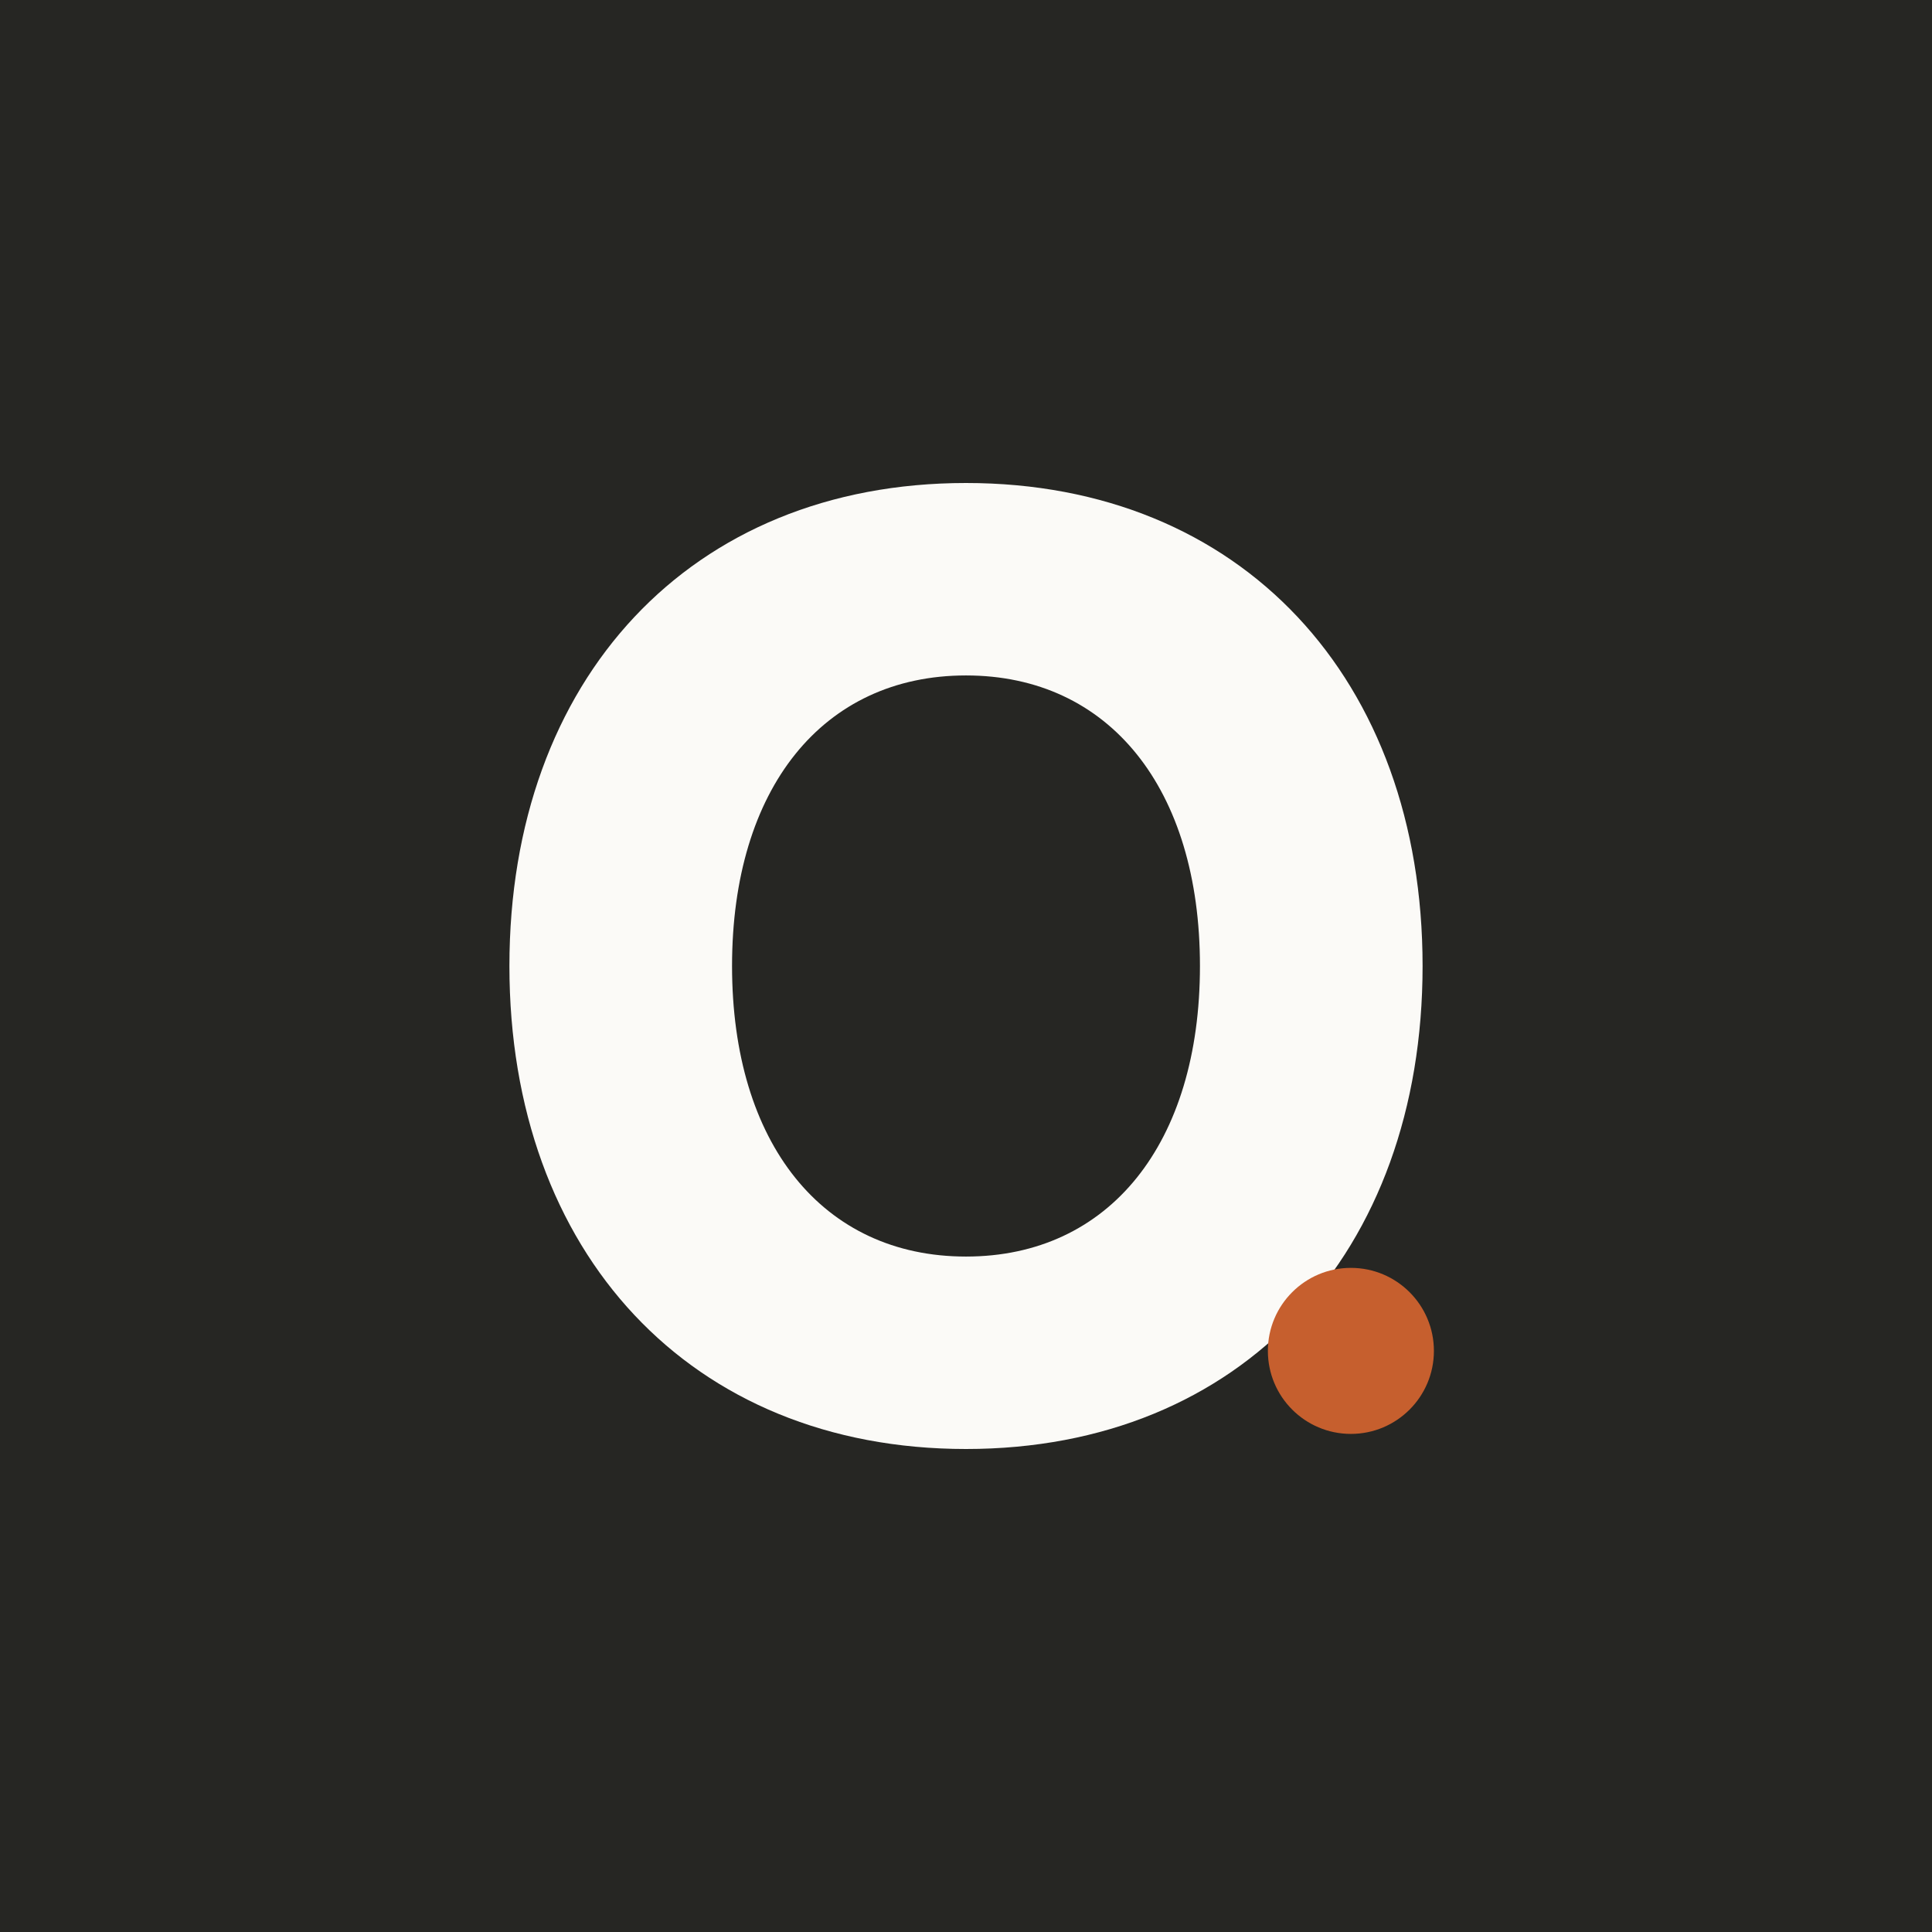
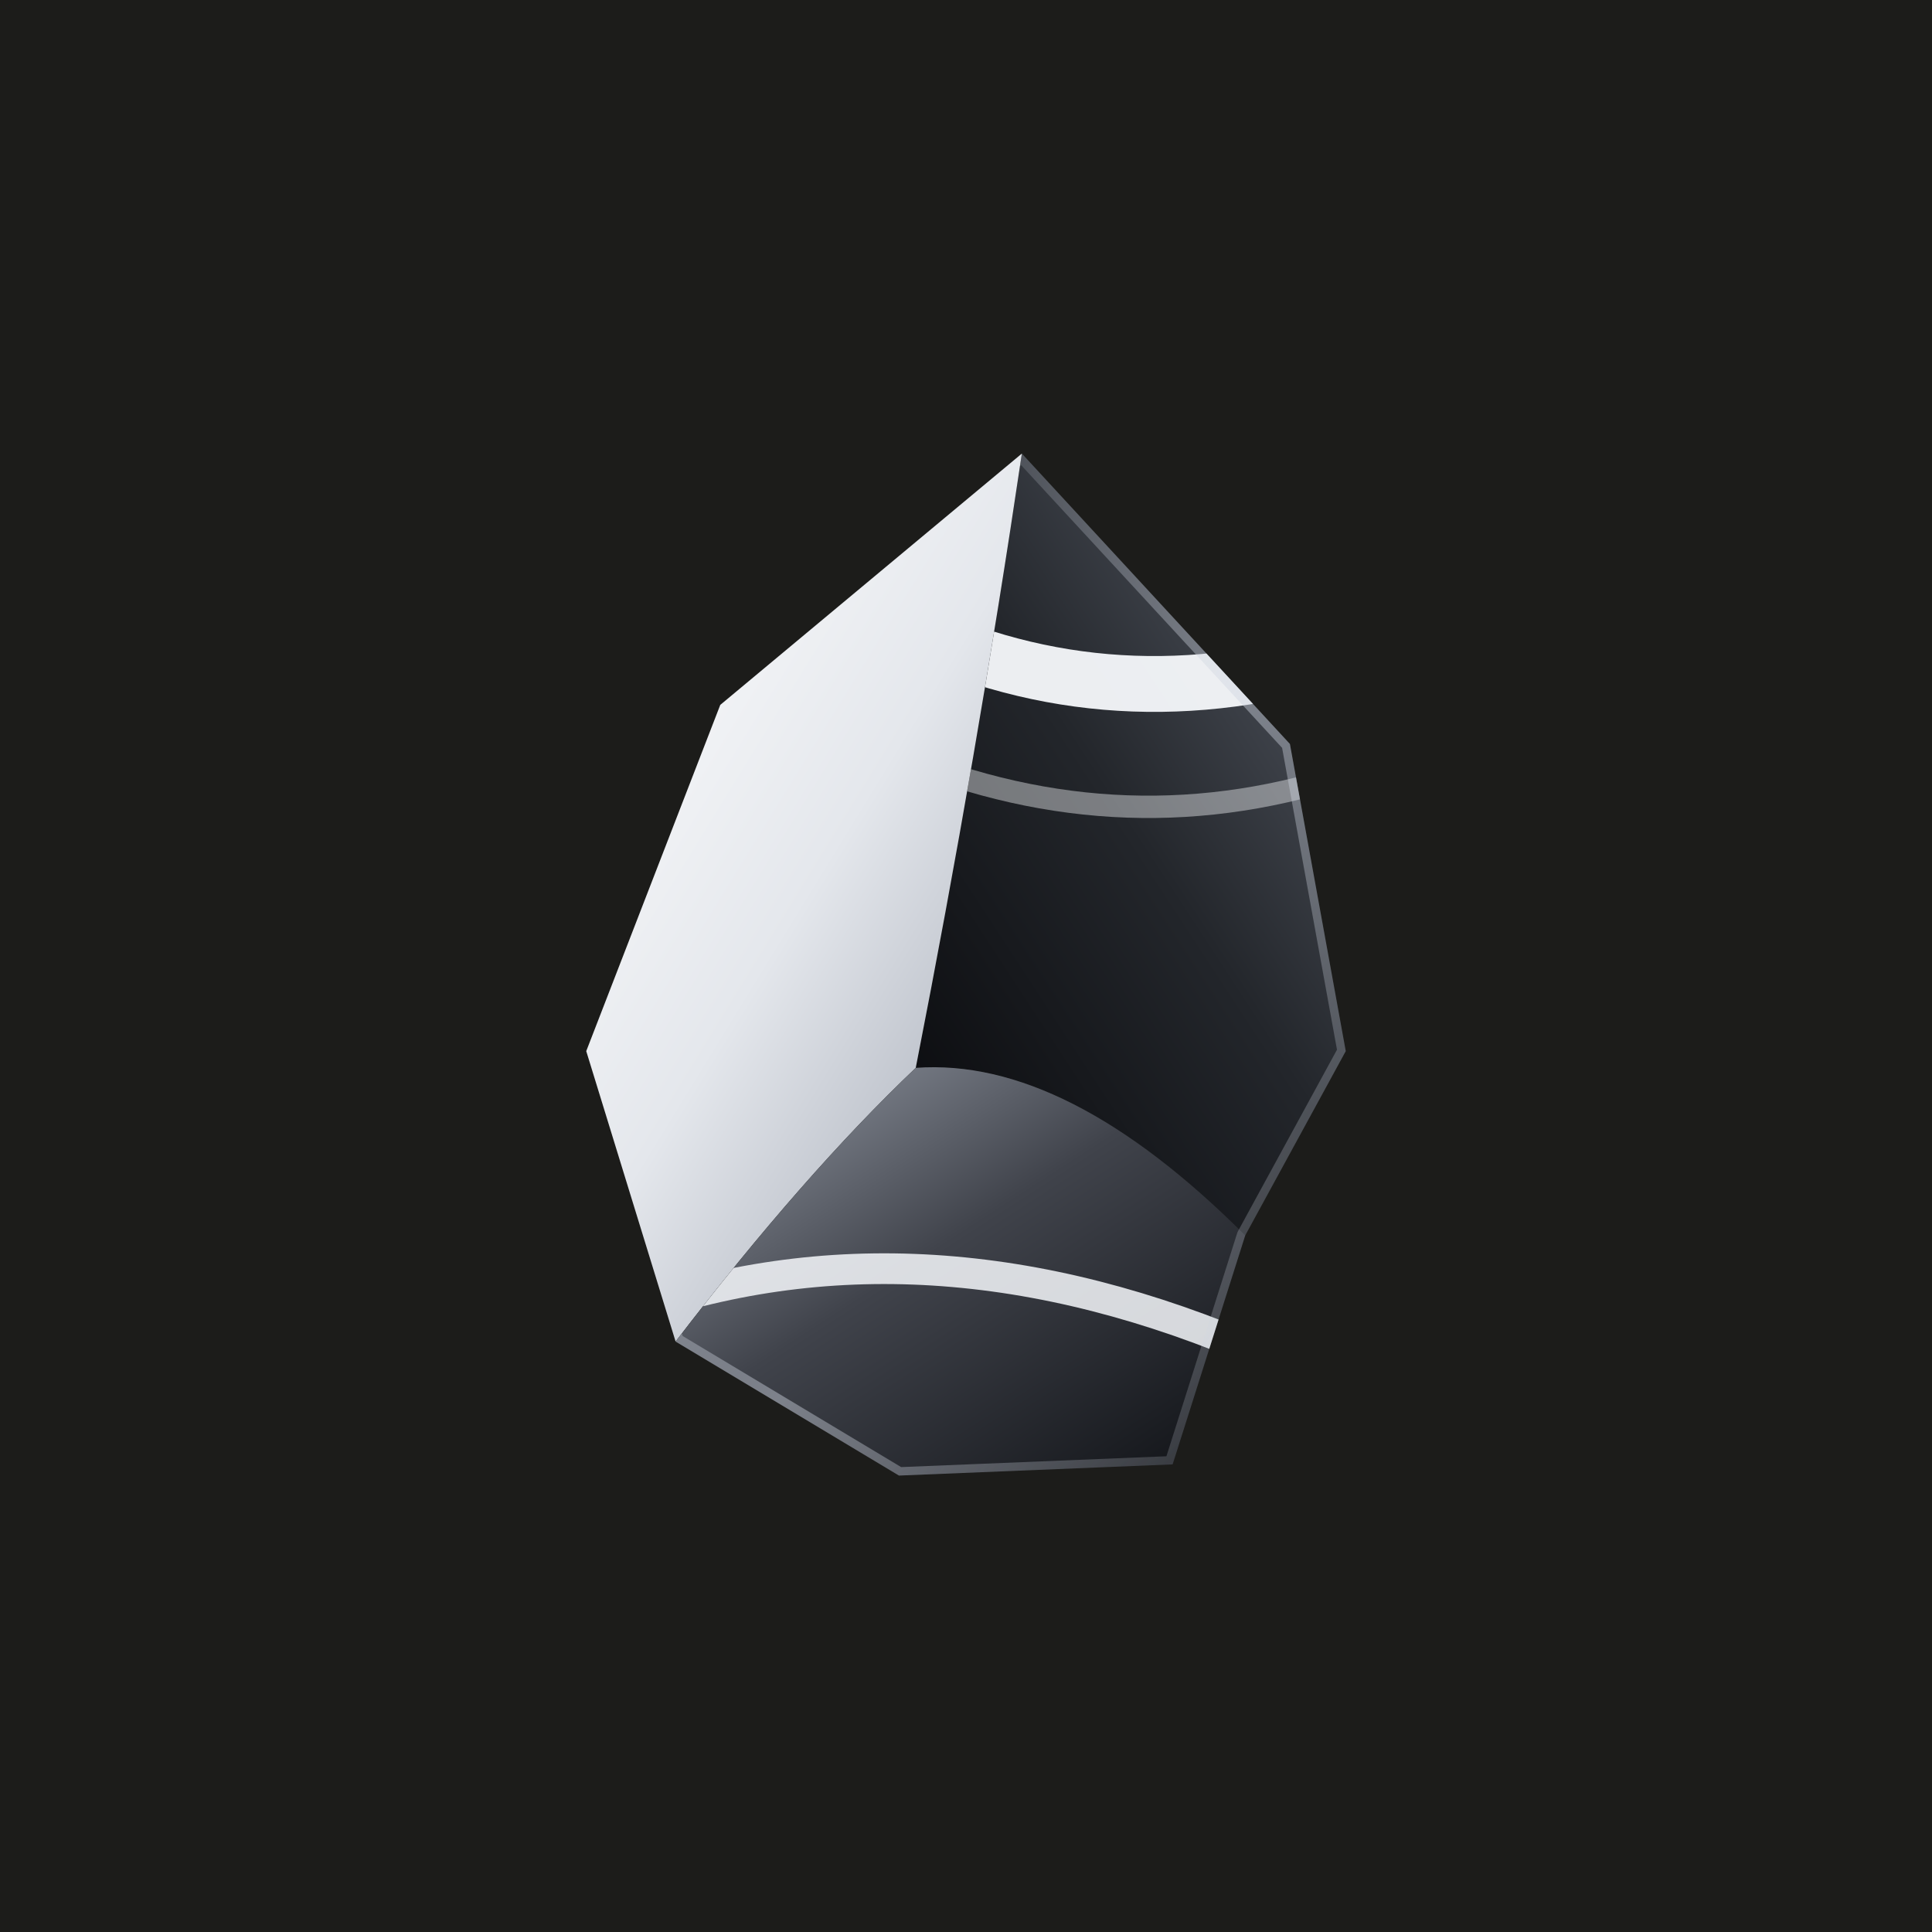
- <svg xmlns="http://www.w3.org/2000/svg" viewBox="0 0 512 512">
-   <rect width="512" height="512" fill="#262623" />
-   <path d="M256 128c-73 0-121 52-121 128s48 128 121 128 121-52 121-128-48-128-121-128Zm0 51c38 0 62 30 62 77s-24 77-62 77-62-30-62-77 24-77 62-77Z" fill="#fbfaf7" />
-   <circle cx="358" cy="358" r="22" fill="#c65f2e" />
+ <svg xmlns="http://www.w3.org/2000/svg" viewBox="0 0 512 512" width="512" height="512">
+   <defs>
+     <linearGradient id="face-left" x1="0.1" y1="0" x2="0.9" y2="1">
+       <stop offset="0" stop-color="#ffffff" />
+       <stop offset="0.5" stop-color="#e4e7ec" />
+       <stop offset="1" stop-color="#9ea4b0" />
+     </linearGradient>
+     <linearGradient id="face-right" x1="0.95" y1="0.05" x2="0.15" y2="1">
+       <stop offset="0" stop-color="#565b65" />
+       <stop offset="0.5" stop-color="#23262b" />
+       <stop offset="1" stop-color="#0b0c0f" />
+     </linearGradient>
+     <linearGradient id="face-bottom" x1="0.05" y1="0" x2="0.95" y2="1">
+       <stop offset="0" stop-color="#949aa5" />
+       <stop offset="0.45" stop-color="#40434b" />
+       <stop offset="1" stop-color="#111317" />
+     </linearGradient>
+     <linearGradient id="rim" x1="0.15" y1="0.1" x2="1" y2="0.85">
+       <stop offset="0" stop-color="#cfd5e0" stop-opacity="0" />
+       <stop offset="0.55" stop-color="#cfd5e0" stop-opacity="0.45" />
+       <stop offset="1" stop-color="#cfd5e0" stop-opacity="0.15" />
+     </linearGradient>
+     <clipPath id="clip-right">
+       <path d="M276 86 372 190 392 300 356 366 Q292 302 238 306 Q260 194 276 86Z" />
+     </clipPath>
+     <clipPath id="clip-dark">
+       <path d="M276 86 372 190 392 300 356 366 Q292 302 238 306 Q260 194 276 86Z" />
+       <path d="M238 306 Q292 302 356 366 L330 448 232 452 152 404 Q198 344 238 306Z" />
+     </clipPath>
+     <clipPath id="clip-bottom">
+       <path d="M238 306 Q292 302 356 366 L330 448 232 452 152 404 Q198 344 238 306Z" />
+     </clipPath>
+   </defs>
+   <rect width="512" height="512" fill="#1c1c1a" />
+   <g id="stone" transform="translate(256 246) scale(0.74) translate(-256 -256)">
+     <path d="M276 86 372 190 392 300 356 366 Q292 302 238 306 Q260 194 276 86Z" fill="url(#face-right)" />
+     <g clip-path="url(#clip-right)" fill="none" stroke-linecap="round">
+       <path d="M248 154 Q324 184 408 152" stroke="#f6f8fb" stroke-opacity="0.95" stroke-width="20" />
+       <path d="M242 198 Q324 228 406 196" stroke="#f6f8fb" stroke-opacity="0.42" stroke-width="8" />
+     </g>
+     <path d="M276 86 168 176 120 300 152 404 Q198 344 238 306 Q260 194 276 86Z" fill="url(#face-left)" />
+     <path d="M238 306 Q292 302 356 366 L330 448 232 452 152 404 Q198 344 238 306Z" fill="url(#face-bottom)" />
+     <g clip-path="url(#clip-bottom)" fill="none" stroke-linecap="round">
+       <path d="M140 392 Q248 356 370 412" stroke="#f6f8fb" stroke-opacity="0.85" stroke-width="11" />
+     </g>
+     <path clip-path="url(#clip-dark)" d="M276 86 372 190 392 300 356 366 330 448 232 452 152 404 120 300 168 176Z" fill="none" stroke="url(#rim)" stroke-width="6" stroke-linejoin="round" />
+   </g>
</svg>
